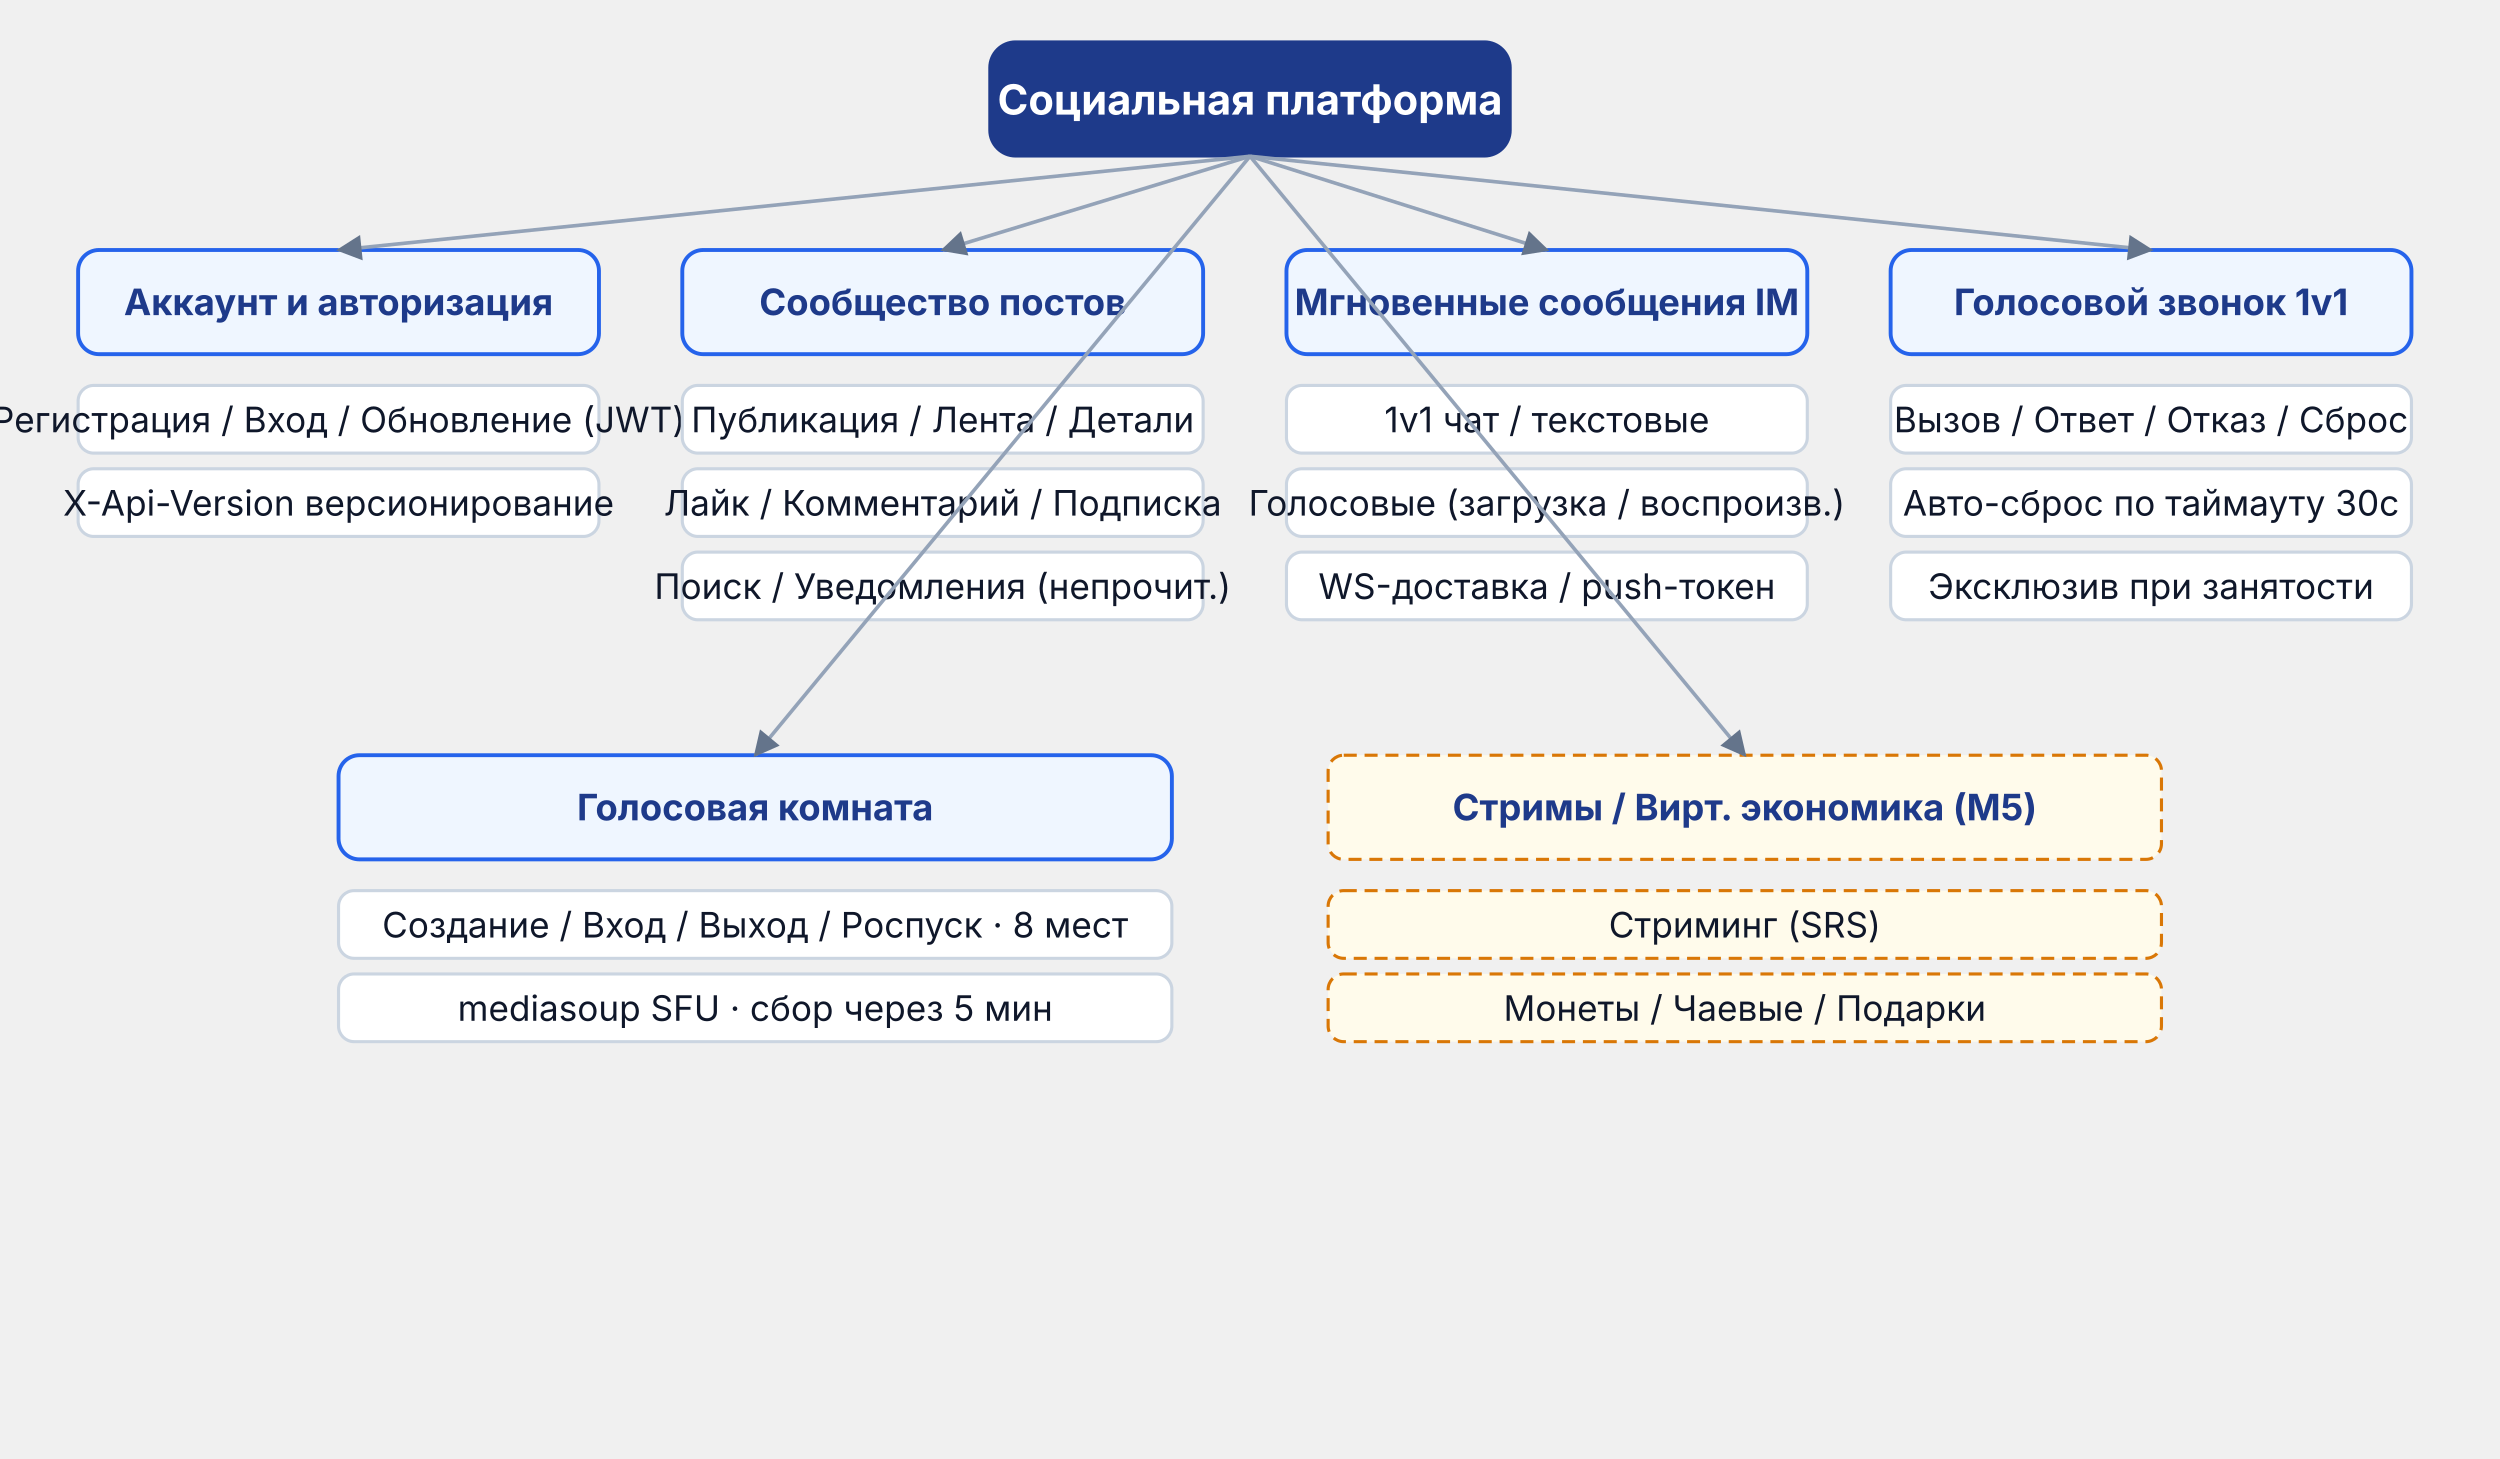
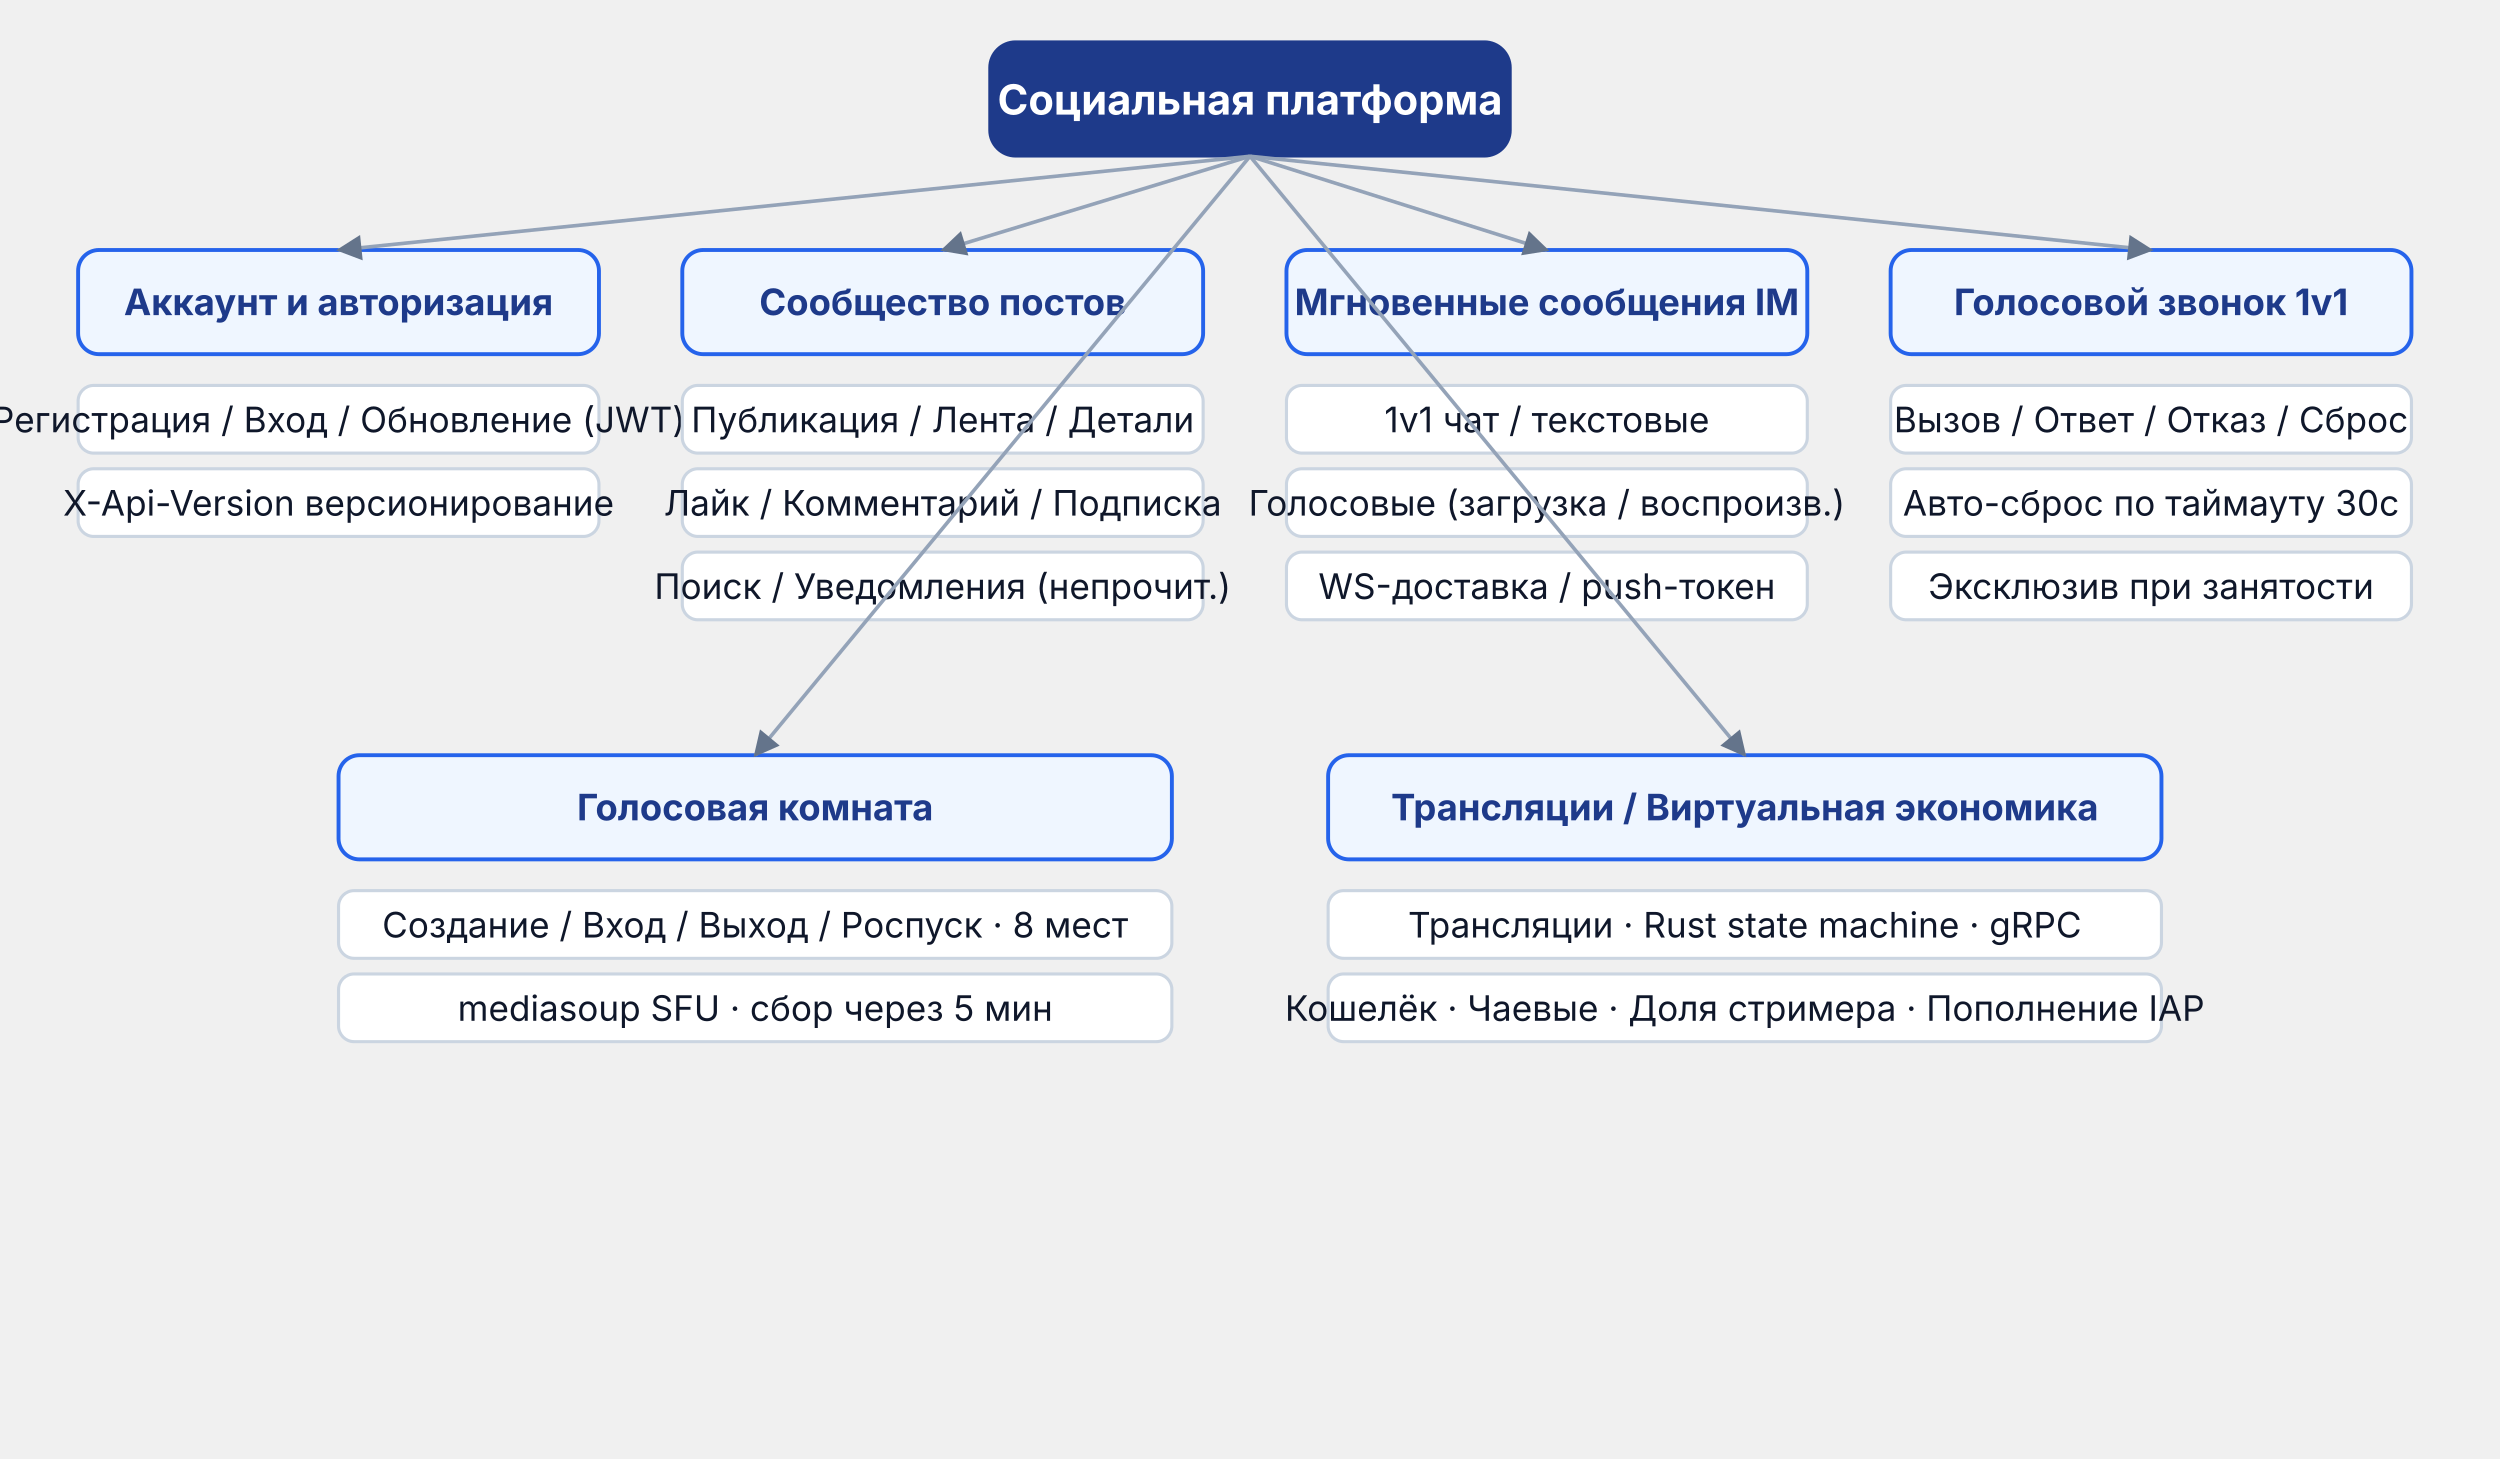
<svg xmlns="http://www.w3.org/2000/svg" viewBox="0 0 960 560" width="100%" font-family="system-ui, -apple-system, 'Segoe UI', 'PingFang SC', 'Microsoft YaHei', sans-serif">
  <defs>
    <marker id="arr" viewBox="0 0 10 10" refX="9" refY="5" markerWidth="7" markerHeight="7" orient="auto-start-reverse">
      <path d="M 0 0 L 10 5 L 0 10 z" fill="#64748b" />
    </marker>
  </defs>
  <style>
    .root { fill: #1e3a8a; stroke: #1e3a8a; rx: 10 }
    .mod  { fill: #eff6ff; stroke: #2563eb; stroke-width: 1.5; rx: 8 }
    .fn   { fill: #ffffff; stroke: #cbd5e1; stroke-width: 1.2; rx: 6 }
-     .plan { fill: #fffbeb; stroke: #d97706; stroke-width: 1.2; rx: 6; stroke-dasharray: 5 3 }
    .t    { font-size: 13.5px; fill: #0f172a; text-anchor: middle }
    .tr   { font-size: 16px; font-weight: 700; fill: #ffffff; text-anchor: middle }
    .tm   { font-size: 14px; font-weight: 700; fill: #1e3a8a; text-anchor: middle }
    .ts   { font-size: 11px; fill: #d97706; text-anchor: middle }
    .edge { stroke: #94a3b8; stroke-width: 1.4; fill: none; marker-end: url(#arr) }
  </style>
  <rect class="root" x="380" y="16" width="200" height="44" />
  <text class="tr" x="480" y="44">Социальная платформа</text>
  <rect class="mod" x="30" y="96" width="200" height="40" />
  <text class="tm" x="130" y="121">Аккаунт и авторизация</text>
  <path class="edge" d="M 480 60 L 130 96" />
  <rect class="fn" x="30" y="148" width="200" height="26" />
  <text class="t" x="130" y="166">Регистрация / Вход / Обновление (JWT)</text>
  <rect class="fn" x="30" y="180" width="200" height="26" />
  <text class="t" x="130" y="198">X-Api-Version версионирование</text>
  <rect class="mod" x="262" y="96" width="200" height="40" />
  <text class="tm" x="362" y="121">Сообщество постов</text>
  <path class="edge" d="M 480 60 L 362 96" />
  <rect class="fn" x="262" y="148" width="200" height="26" />
  <text class="t" x="362" y="166">Публикация / Лента / Детали</text>
  <rect class="fn" x="262" y="180" width="200" height="26" />
  <text class="t" x="362" y="198">Лайк / Комментарий / Подписка</text>
  <rect class="fn" x="262" y="212" width="200" height="26" />
  <text class="t" x="362" y="230">Поиск / Уведомления (непрочит.)</text>
  <rect class="mod" x="494" y="96" width="200" height="40" />
  <text class="tm" x="594" y="121">Мгновенные сообщения IM</text>
  <path class="edge" d="M 480 60 L 594 96" />
  <rect class="fn" x="494" y="148" width="200" height="26" />
  <text class="t" x="594" y="166">1v1 чат / текстовые</text>
  <rect class="fn" x="494" y="180" width="200" height="26" />
  <text class="t" x="594" y="198">Голосовые (загрузка / воспроизв.)</text>
  <rect class="fn" x="494" y="212" width="200" height="26" />
  <text class="t" x="594" y="230">WS-доставка / push-токен</text>
  <rect class="mod" x="726" y="96" width="200" height="40" />
  <text class="tm" x="826" y="121">Голосовой звонок 1v1</text>
  <path class="edge" d="M 480 60 L 826 96" />
  <rect class="fn" x="726" y="148" width="200" height="26" />
  <text class="t" x="826" y="166">Вызов / Ответ / Отказ / Сброс</text>
  <rect class="fn" x="726" y="180" width="200" height="26" />
  <text class="t" x="826" y="198">Авто-сброс по таймауту 30с</text>
  <rect class="fn" x="726" y="212" width="200" height="26" />
  <text class="t" x="826" y="230">Эксклюзив при занятости</text>
  <rect class="mod" x="130" y="290" width="320" height="40" />
  <text class="tm" x="290" y="315">Голосовая комната</text>
  <path class="edge" d="M 480 60 L 290 290" />
  <rect class="fn" x="130" y="342" width="320" height="26" />
  <text class="t" x="290" y="360">Создание / Вход / Выход / Роспуск · 8 мест</text>
  <rect class="fn" x="130" y="374" width="320" height="26" />
  <text class="t" x="290" y="392">mediasoup SFU · сбор через 5 мин</text>
-   <rect class="plan" x="510" y="290" width="320" height="40" />
-   <text class="tm" x="670" y="315">Стримы / Вирт. экономика (M5)</text>
+   <rect class="mod" x="510" y="290" width="320" height="40" />
+   <text class="tm" x="670" y="315">Трансляции / Виртуальная экономика</text>
  <path class="edge" d="M 480 60 L 670 290" />
-   <rect class="plan" x="510" y="342" width="320" height="26" />
-   <text class="t" x="670" y="360">Стриминг (SRS)</text>
-   <rect class="plan" x="510" y="374" width="320" height="26" />
-   <text class="t" x="670" y="392">Монеты / Чаевые / Подарки</text>
+   <rect class="fn" x="510" y="342" width="320" height="26" />
+   <text class="t" x="670" y="360">Трансляции · Rust state machine · gRPC</text>
+   <rect class="fn" x="510" y="374" width="320" height="26" />
+   <text class="t" x="670" y="392">Кошелёк · Чаевые · Доля стримера · Пополнение IAP</text>
</svg>
